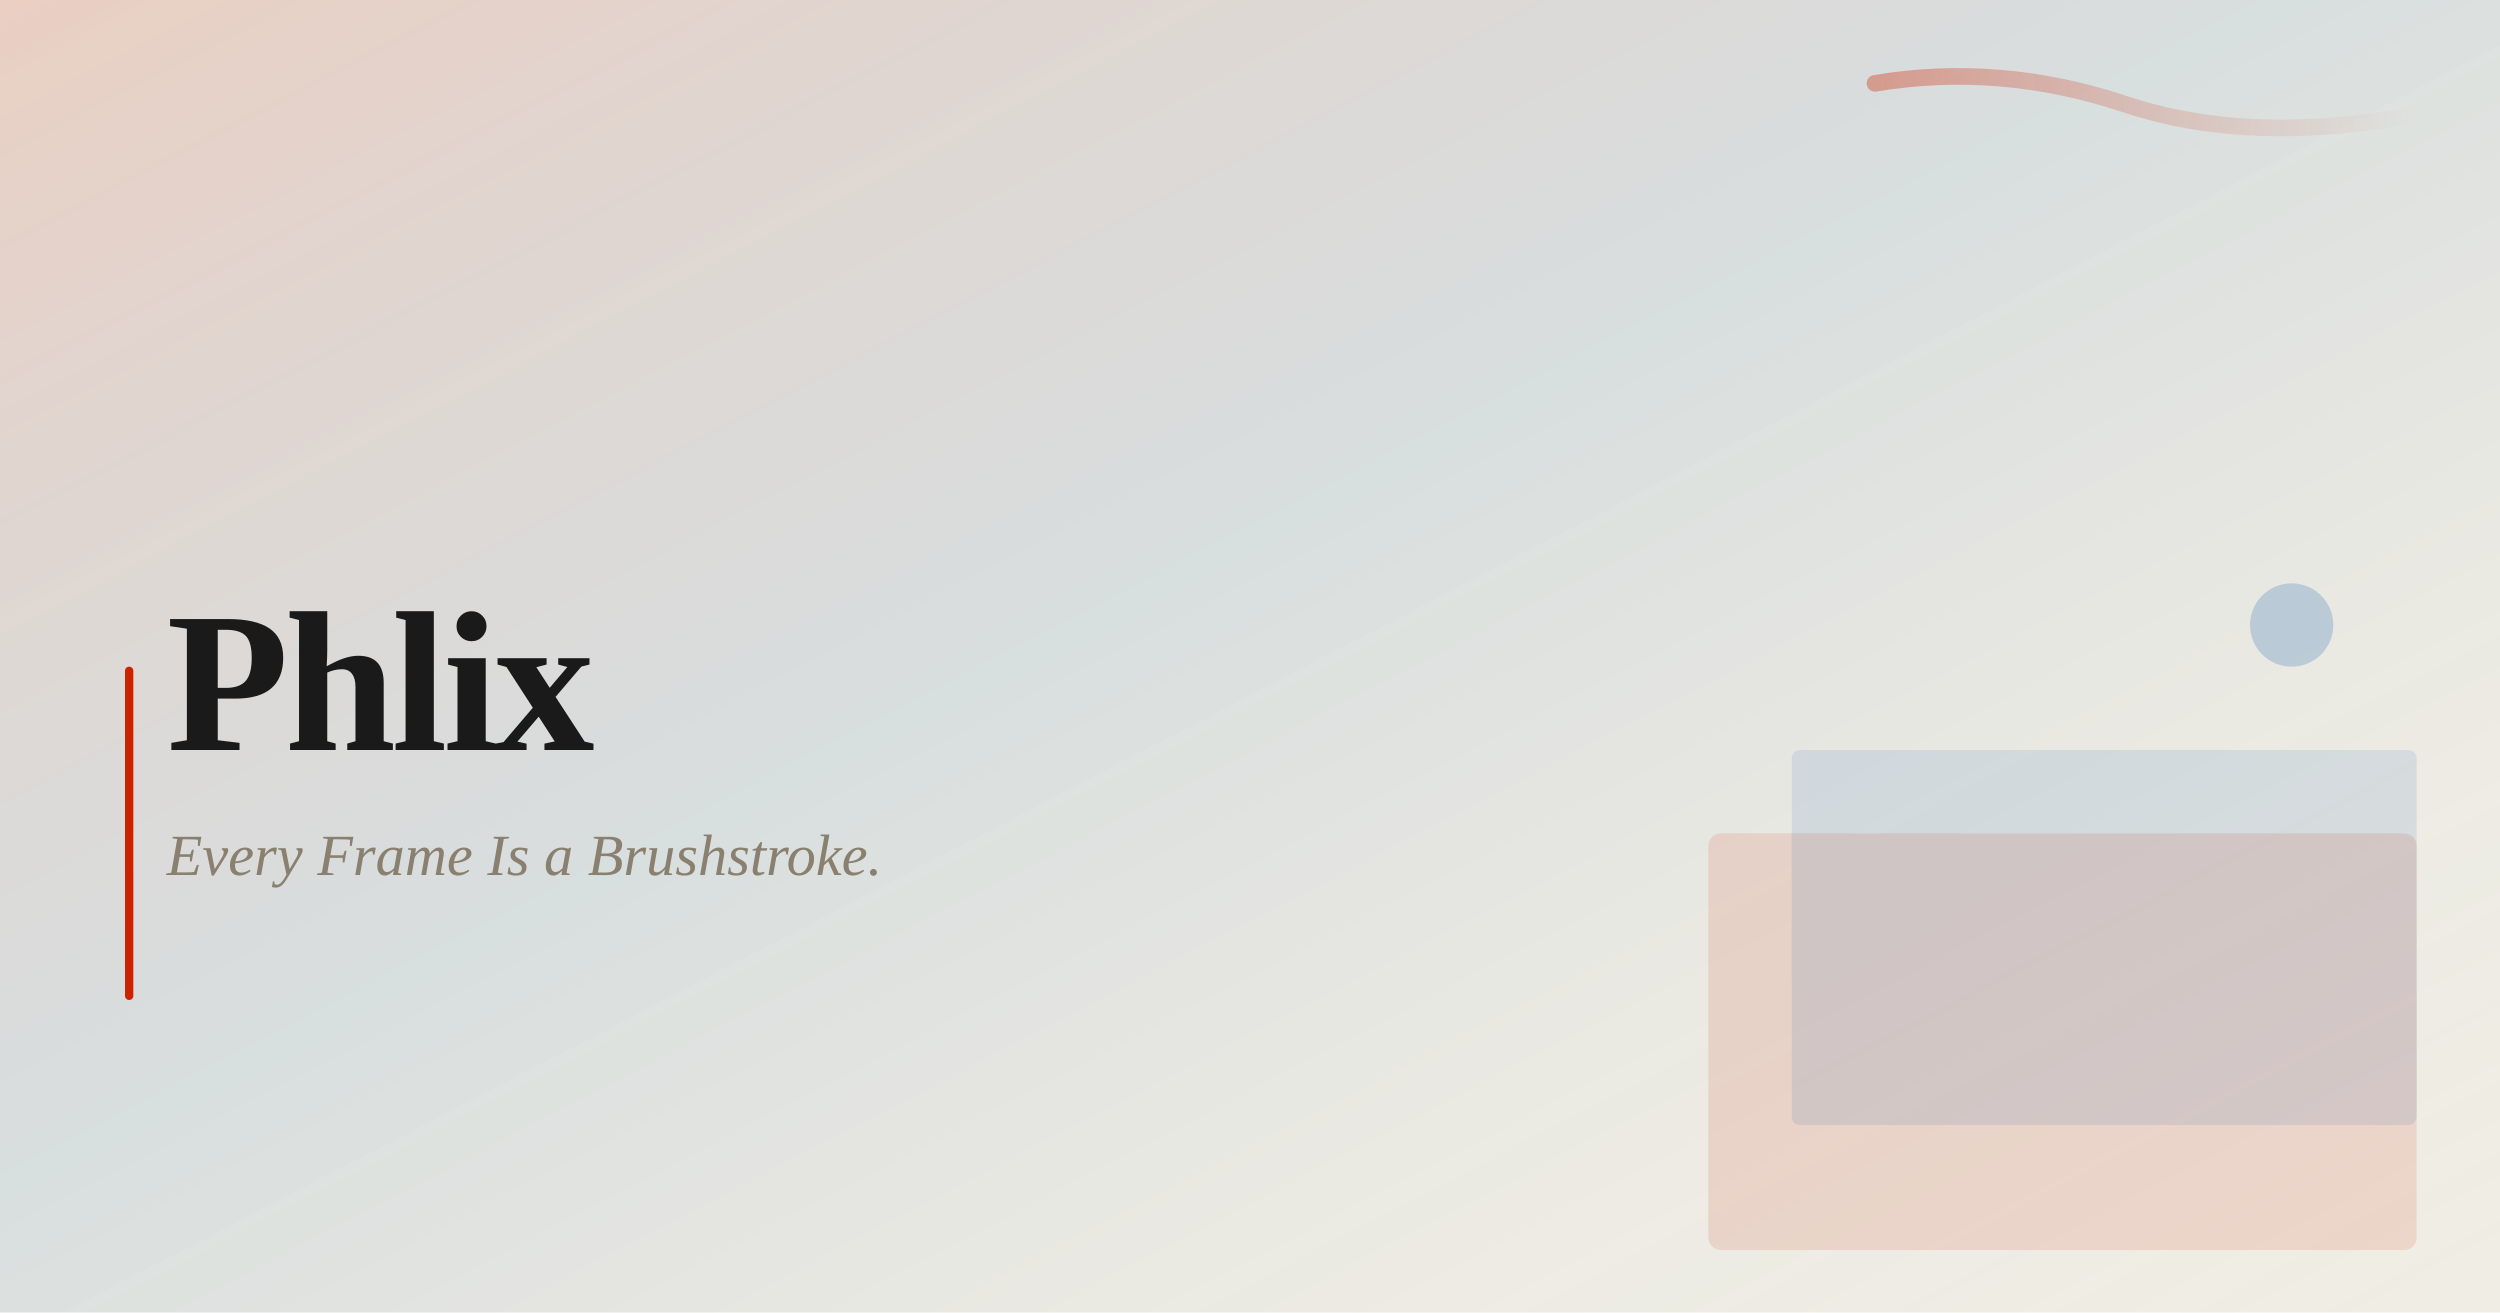
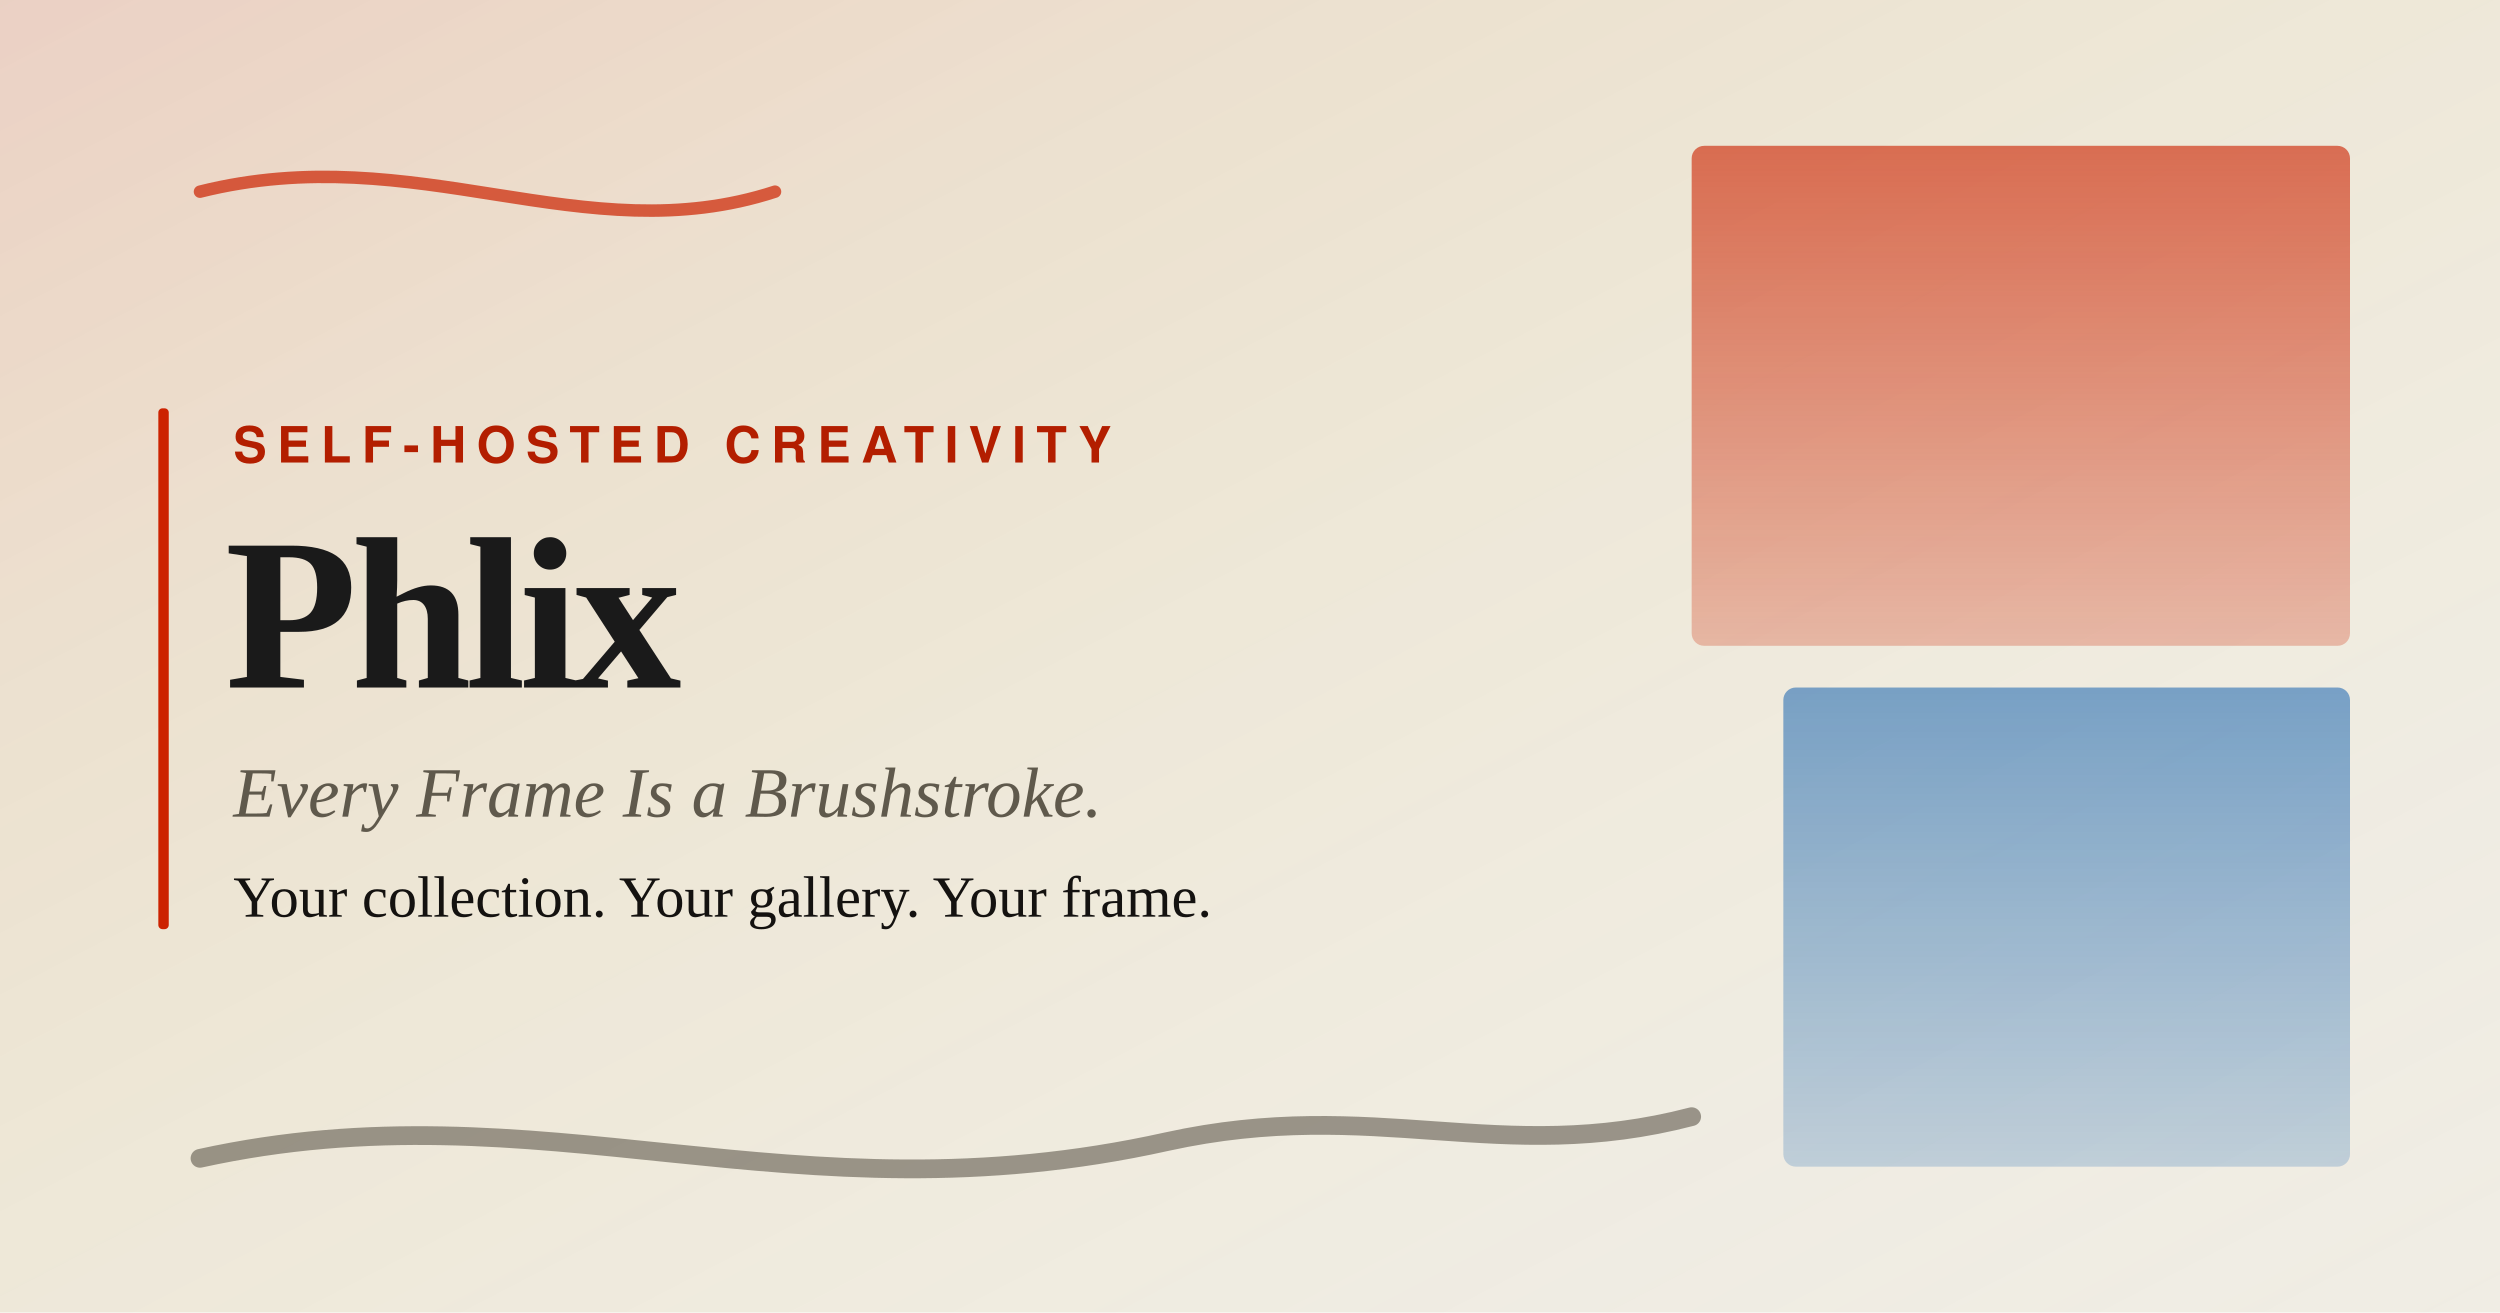
<svg xmlns="http://www.w3.org/2000/svg" viewBox="0 0 1200 630" width="1200" height="630">
-   <rect width="1200" height="630" fill="#F0EDE4" />
-   <rect x="0" y="0" width="1200" height="630" fill="url(#colorField)" />
  <defs>
    <linearGradient id="colorField" x1="0%" y1="0%" x2="100%" y2="100%">
-       <stop offset="0%" stop-color="#CC2200" stop-opacity="0.15" />
-       <stop offset="45%" stop-color="#0055AA" stop-opacity="0.1" />
+       <stop offset="0%" stop-color="#CC2200" stop-opacity="0.14" />
+       <stop offset="42%" stop-color="#C8900A" stop-opacity="0.07" />
      <stop offset="100%" stop-color="#F0EDE4" stop-opacity="0" />
    </linearGradient>
-     <linearGradient id="brushGradient" x1="0%" y1="0%" x2="100%" y2="0%">
-       <stop offset="0%" stop-color="#CC2200" stop-opacity="0.7" />
-       <stop offset="100%" stop-color="#CC2200" stop-opacity="0" />
+     <linearGradient id="redField" x1="0%" y1="0%" x2="0%" y2="100%">
+       <stop offset="0%" stop-color="#CC2200" stop-opacity="0.62" />
+       <stop offset="100%" stop-color="#CC2200" stop-opacity="0.26" />
+     </linearGradient>
+     <linearGradient id="blueField" x1="0%" y1="0%" x2="0%" y2="100%">
+       <stop offset="0%" stop-color="#0055AA" stop-opacity="0.5" />
+       <stop offset="100%" stop-color="#0055AA" stop-opacity="0.2" />
    </linearGradient>
  </defs>
-   <path d="M900 40 Q960 30 1020 50 Q1080 70 1160 55" stroke="url(#brushGradient)" stroke-width="8" stroke-linecap="round" fill="none" opacity="0.5" />
-   <rect x="820" y="400" width="340" height="200" rx="6" fill="#CC2200" opacity="0.12" />
-   <rect x="860" y="360" width="300" height="180" rx="4" fill="#0055AA" opacity="0.1" />
-   <text x="80" y="360" font-family="Georgia, 'Times New Roman', serif" font-size="96" font-weight="600" letter-spacing="-2" fill="#1A1A1A">Phlix</text>
-   <text x="80" y="420" font-family="Georgia, 'Times New Roman', serif" font-size="28" font-style="italic" fill="#8A8070" letter-spacing="0">Every Frame Is a Brushstroke.</text>
-   <rect x="60" y="320" width="4" height="160" rx="2" fill="#CC2200" />
-   <circle cx="1100" cy="300" r="20" fill="#0055AA" opacity="0.2" />
+   <rect width="1200" height="630" fill="#F0EDE4" />
+   <rect width="1200" height="630" fill="url(#colorField)" />
+   <rect x="812" y="70" width="316" height="240" rx="6" fill="url(#redField)" />
+   <rect x="856" y="330" width="272" height="230" rx="6" fill="url(#blueField)" />
+   <path d="M96 556 C260 520 380 588 560 548 C660 526 720 560 812 536" stroke="#5F594C" stroke-width="9" stroke-linecap="round" fill="none" opacity="0.6" />
+   <path d="M96 92 C200 66 280 122 372 92" stroke="#CC2200" stroke-width="6" stroke-linecap="round" fill="none" opacity="0.7" />
+   <rect x="76" y="196" width="5" height="250" rx="2" fill="#CC2200" />
+   <text x="112" y="222" font-family="Helvetica, Arial, sans-serif" font-size="24" font-weight="600" letter-spacing="5" fill="#B31E00">
+     SELF-HOSTED CREATIVITY
+   </text>
+   <text x="108" y="330" font-family="Georgia, 'Times New Roman', serif" font-size="104" font-weight="700" letter-spacing="-3" fill="#1A1A1A">
+     Phlix
+   </text>
+   <text x="112" y="392" font-family="Georgia, 'Times New Roman', serif" font-size="34" font-style="italic" fill="#5F594C">
+     Every Frame Is a Brushstroke.
+   </text>
+   <text x="112" y="440" font-family="Georgia, 'Times New Roman', serif" font-size="28" fill="#141210">
+     Your collection. Your gallery. Your frame.
+   </text>
</svg>
